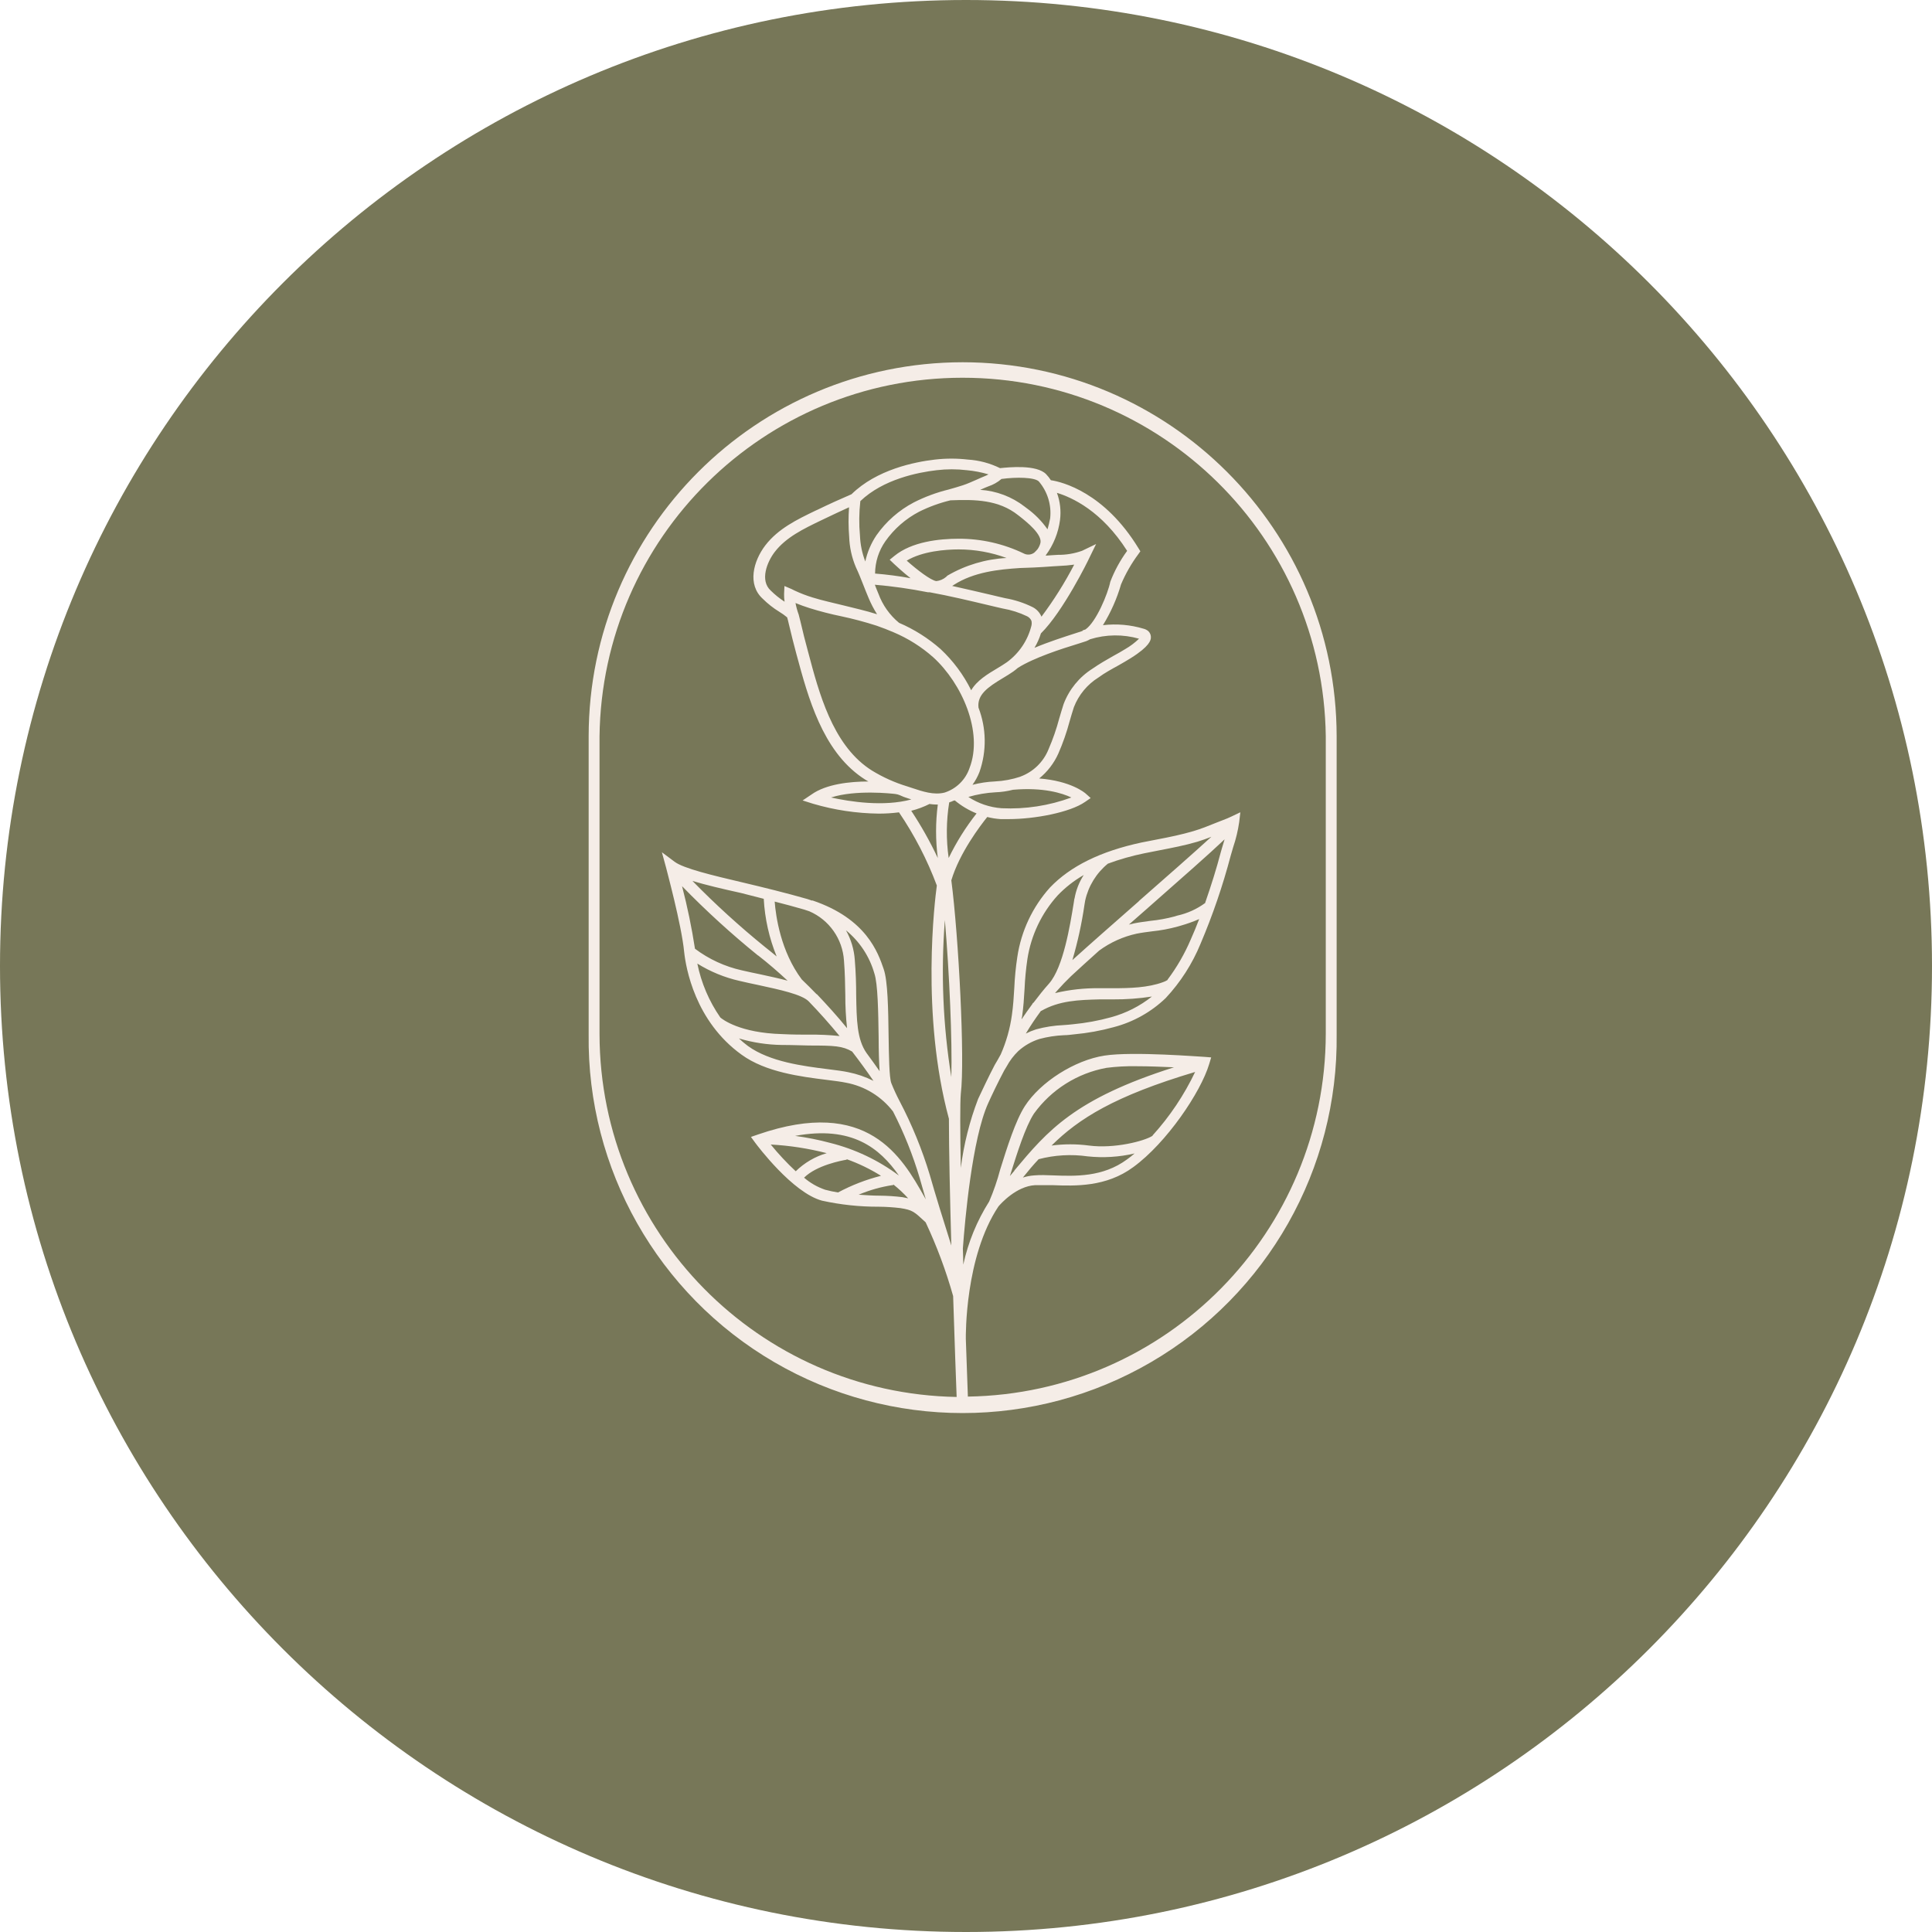
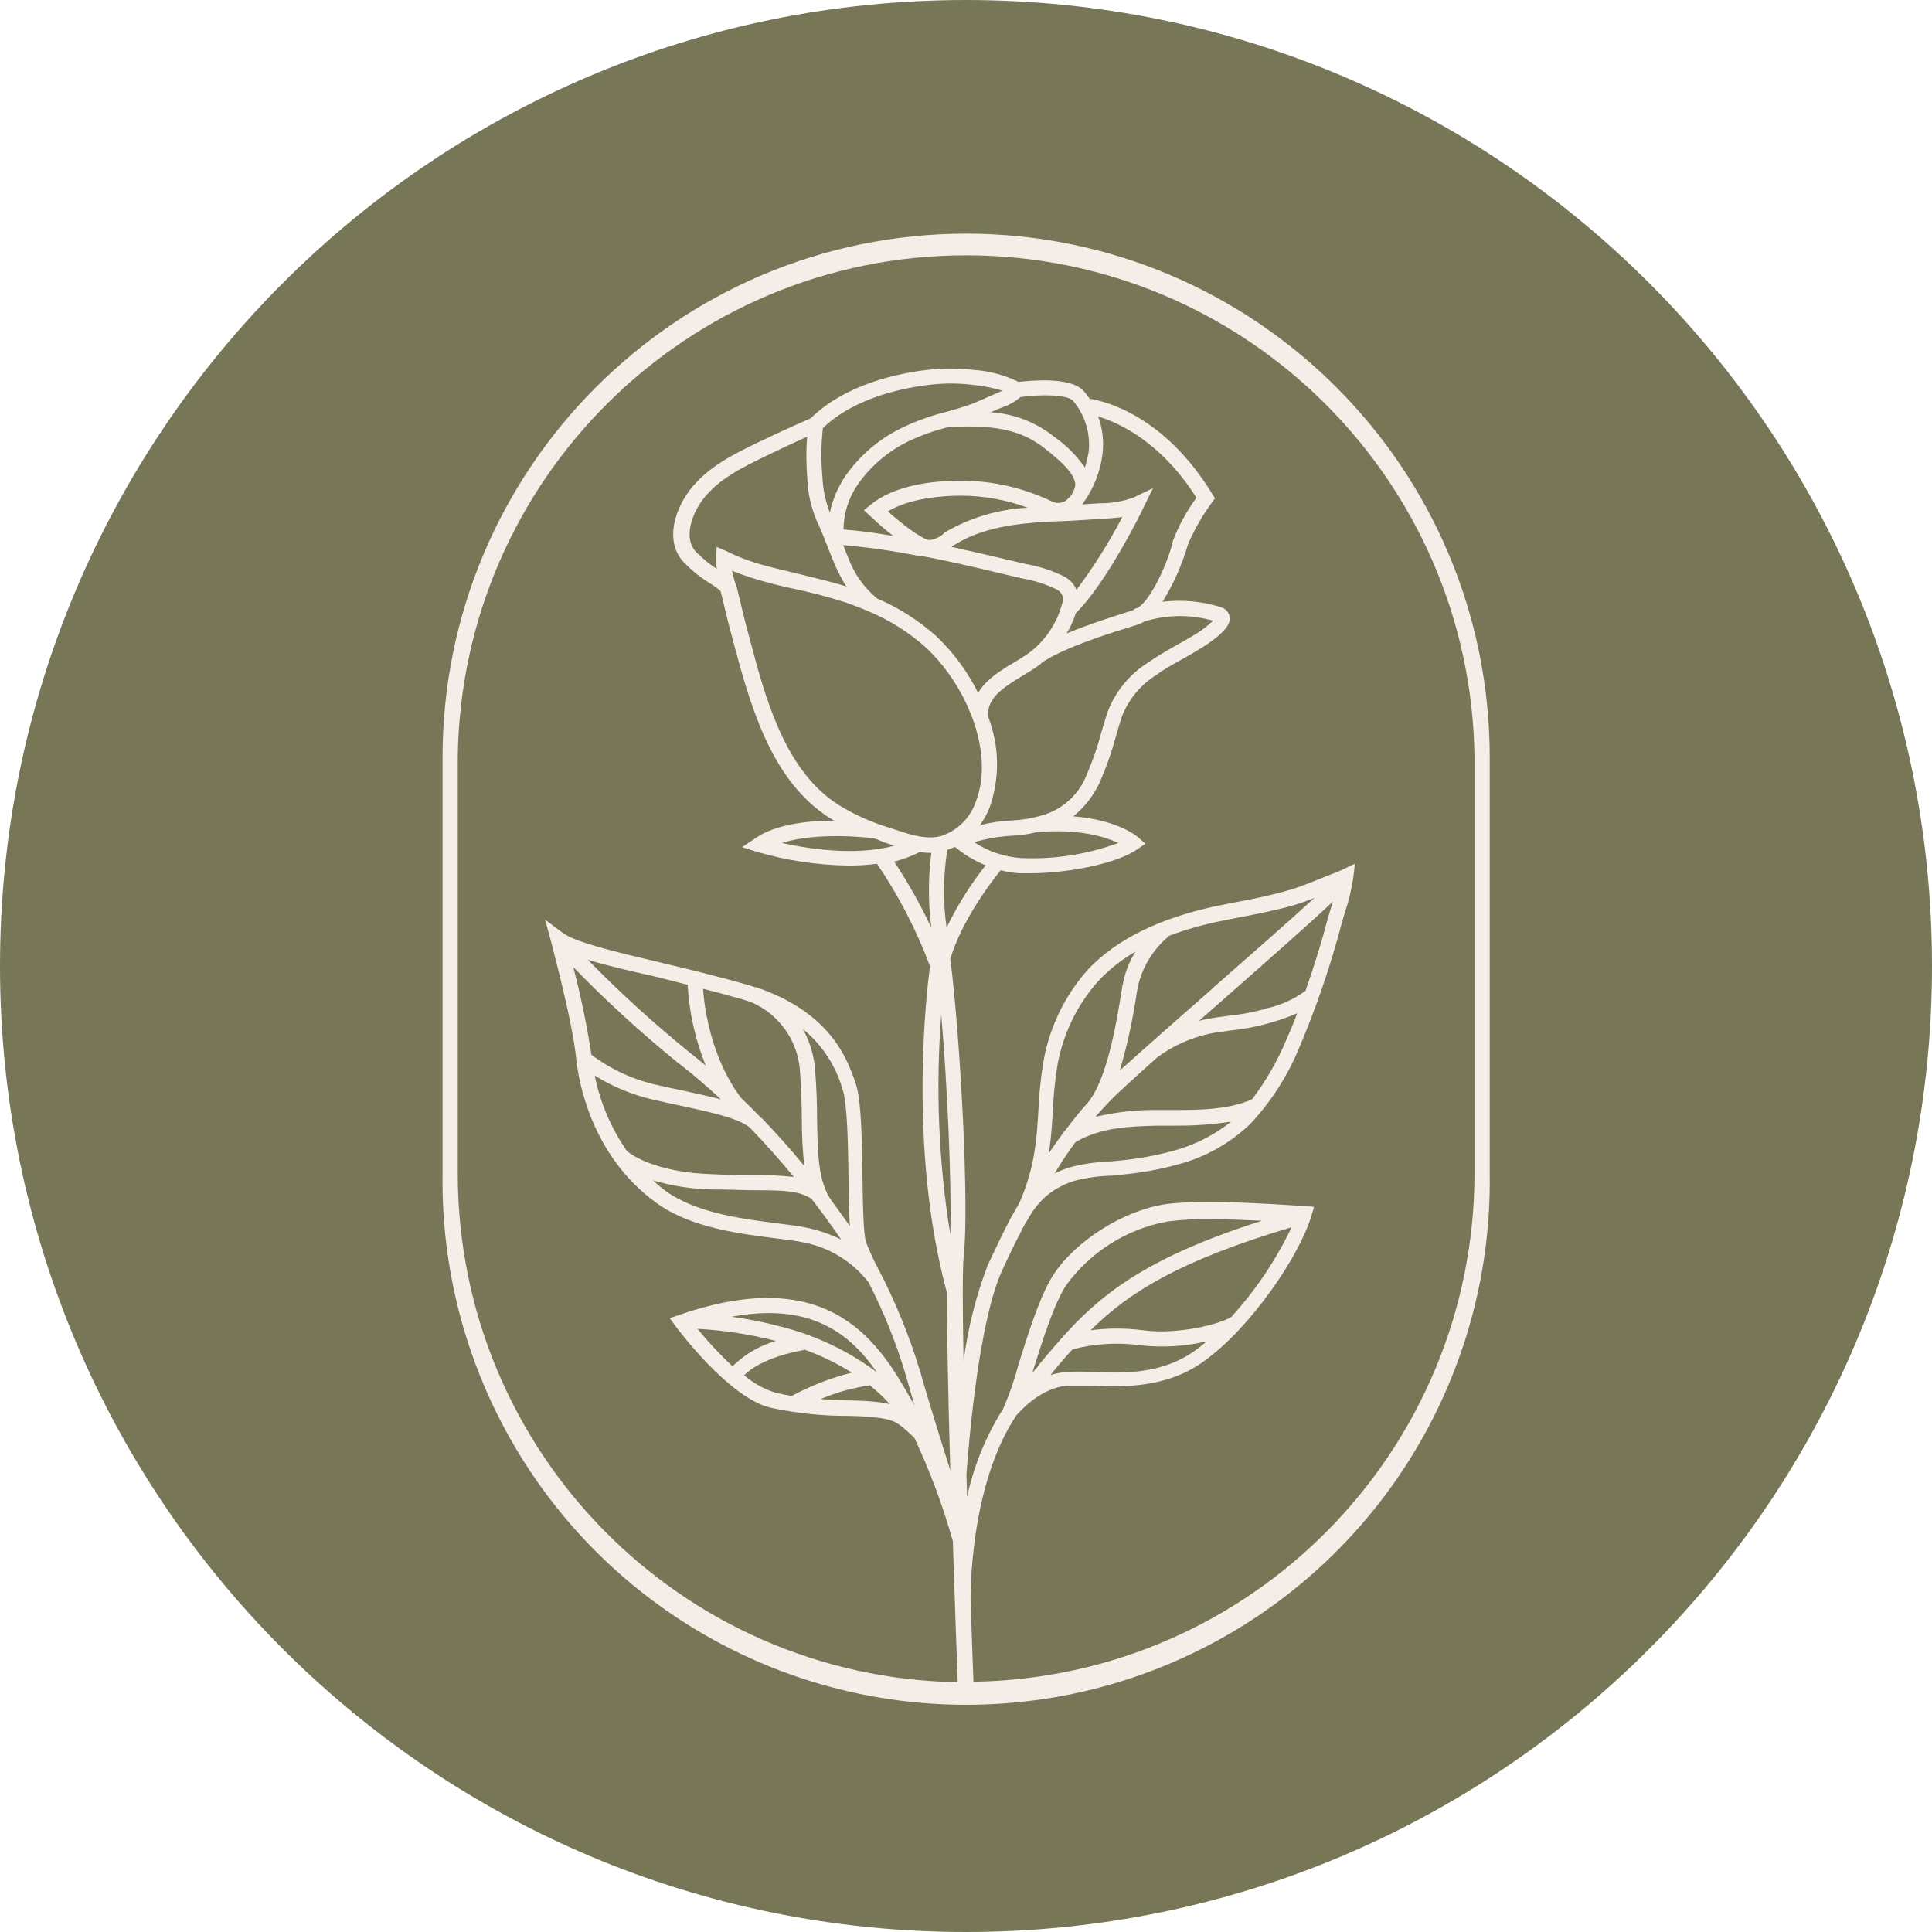
<svg xmlns="http://www.w3.org/2000/svg" viewBox="0 0 64 64">
  <circle cx="32" cy="32" r="32" fill="#777758" />
-   <g transform="translate(19.5 12) scale(0.2)" fill="#f5ede7">
+   <g transform="translate(14.66 7.74) scale(0.28)" fill="#f5ede7">
    <path d="M61.94,0A62,62,0,0,0,0,61.94v49.37a61.95,61.95,0,1,0,123.89,0V61.94A62,62,0,0,0,61.94,0ZM43.15,28.9a14.14,14.14,0,0,0,1.09,5c.47,1,.87,2,1.26,3,.28.71.56,1.43.86,2.13a18.23,18.23,0,0,0,1.41,2.71c-1.84-.59-3.72-1-5.54-1.46s-3.44-.79-5.11-1.31a22.4,22.4,0,0,1-3-1.15L34,37.76a3.37,3.37,0,0,0-.38-.19l-1.19-.51-.06,1.29a7.26,7.26,0,0,0,.08,1.31,14.52,14.52,0,0,1-2.29-1.84c-1.84-1.68-.61-4.75.66-6.4,1.87-2.44,4.8-3.84,7.62-5.2l.42-.2c1.42-.69,2.85-1.35,4.27-2A31.71,31.71,0,0,0,43.15,28.9Zm25.23-9.57c2.49-.34,5.52-.28,6.19.42a8.06,8.06,0,0,1,1.87,6.1A18.08,18.08,0,0,1,76,27.67a14.73,14.73,0,0,0-3.53-3.56l-.26-.2a13.42,13.42,0,0,0-7.36-2.78l.9-.39.45-.18A6.5,6.5,0,0,0,68.38,19.33ZM59.63,82.11a30.73,30.73,0,0,1,.09-9.21,5.66,5.66,0,0,0,.72-.28l.2-.05a13.61,13.61,0,0,0,3.61,2.16A40.35,40.35,0,0,0,59.63,82.11ZM62.89,72a19.59,19.59,0,0,1,4.48-.77,13.68,13.68,0,0,0,2.91-.42c5-.43,8.13.55,9.67,1.28A29.38,29.38,0,0,1,68.4,73.87,11.55,11.55,0,0,1,62.89,72Zm8.6-3.35a15.94,15.94,0,0,1-4.19.78,17.9,17.9,0,0,0-3.73.56,9.42,9.42,0,0,0,1.16-2.12,15.46,15.46,0,0,0-.16-10.66c-.25-2.14,1.52-3.39,4.06-4.91.6-.36,1.17-.71,1.69-1.07a9.75,9.75,0,0,0,.77-.61l0,0c2.65-1.68,7.25-3.16,10-4l1.31-.42a3.91,3.91,0,0,0,.65-.32,14.23,14.23,0,0,1,8.11-.09,11.63,11.63,0,0,1-2.27,1.71c-.65.4-1.31.78-2,1.15-1.15.65-2.33,1.33-3.45,2.11a11.91,11.91,0,0,0-4.77,5.85c-.26.79-.49,1.59-.73,2.4a35.69,35.69,0,0,1-1.76,5.07A8,8,0,0,1,71.49,68.64ZM51.41,43.16A11.27,11.27,0,0,1,48,38.35c-.21-.49-.41-1-.6-1.5a80,80,0,0,1,8.8,1.25l.29,0c3.28.6,6.59,1.39,9.79,2.15l1.27.3,1,.23a15.37,15.37,0,0,1,4.08,1.3,1.49,1.49,0,0,1,.71.75,1.85,1.85,0,0,1,0,.79,10.67,10.67,0,0,1-4.09,6.08c-.46.32-1,.65-1.58,1-1.56.93-3.36,2-4.31,3.63a23.79,23.79,0,0,0-5.08-6.83A25.74,25.74,0,0,0,51.41,43.16Zm8.51-20.29c4.09-.17,8-.09,11.2,2.45l.26.2c1.16.92,3.9,3.08,3.42,4.52a3.17,3.17,0,0,1-.46.94,6.94,6.94,0,0,1-.53.55,1.75,1.75,0,0,1-.35.2,1.64,1.64,0,0,1-1.4-.06,24.72,24.72,0,0,0-10.75-2.44c-3.29,0-7.8.5-10.66,2.84l-.79.64.74.71c.37.34,1.46,1.36,2.72,2.35A58.67,58.67,0,0,0,47.44,35a9.42,9.42,0,0,1,1.71-5.36,15.76,15.76,0,0,1,5.58-4.88A24.39,24.39,0,0,1,59.92,22.87ZM75,42.14a3.15,3.15,0,0,0-1.44-1.57A16.71,16.71,0,0,0,69,39.08l-1-.23-1.26-.3c-2.14-.51-4.33-1-6.53-1.5l.26-.17c3.33-2.14,7.42-2.57,11-2.8L73.68,34c1.08-.06,2.15-.11,3.22-.2l1-.06a24.52,24.52,0,0,0,2.52-.22A62.15,62.15,0,0,1,75,42.14Zm-15.8-6.58a3,3,0,0,1-1.62.69c-.94-.14-3.2-1.88-4.9-3.39C55.28,31.29,59.12,31,61.31,31h0a23,23,0,0,1,7.91,1.42,21.59,21.59,0,0,0-9.81,2.93Zm23.13,8.68c-.17.06-.35.11-.52.18l0,.08-1.25.41c-1.8.58-4.36,1.4-6.72,2.39a10.81,10.81,0,0,0,1.07-2.39c3.67-3.61,7.85-12.11,8-12.47l1.14-2.33-2.33,1.12a11.49,11.49,0,0,1-4,.67l-1,.06-1,.07,0-.07a12.52,12.52,0,0,0,2.35-5.82,9.47,9.47,0,0,0-.51-4.51c2.5.76,7.43,3,11.63,9.61a22,22,0,0,0-2.79,5.12C86,38.34,84.07,43,82.31,44.24ZM65.57,18.88l-.5.21c-.32.13-.64.27-.95.42-.73.32-1.42.63-2.15.87s-1.57.48-2.35.7a26.84,26.84,0,0,0-5.75,2.13,17.5,17.5,0,0,0-6.21,5.46A12.51,12.51,0,0,0,45.82,33a13.24,13.24,0,0,1-.88-4.26A27.89,27.89,0,0,1,45,23c3.78-3.62,9.52-4.76,12.64-5.12a21.15,21.15,0,0,1,5,0,18.35,18.35,0,0,1,3.58.69C66,18.7,65.8,18.79,65.57,18.88Zm-31.31,21c.72.3,1.48.57,2.32.84,1.74.54,3.52,1,5.24,1.35a59.5,59.5,0,0,1,5.86,1.56q1.47.51,2.79,1.08h0a24,24,0,0,1,6.62,4.17c4.76,4.35,8.29,12.39,6,18.32a6.45,6.45,0,0,1-4.15,4.08c-1.77.44-3.62-.18-5.42-.78l-.73-.24a25.17,25.17,0,0,1-5.88-2.64l-.53-.35c-6-4.15-8.23-12.48-10-19.18l-.1-.37c-.4-1.46-.79-3-1.2-4.78-.08-.36-.18-.74-.29-1.14C34.56,41.18,34.38,40.52,34.26,39.88ZM52.21,72l.71.24.53.17c-4.59,1.25-10.2.37-13.3-.32,4.09-1.32,10.07-.65,10.65-.58S51.71,71.81,52.21,72Zm4.29,1.17a8.75,8.75,0,0,0,1.14.09h.19a34.35,34.35,0,0,0,0,8.86,61.86,61.86,0,0,0-4.4-7.83A14.67,14.67,0,0,0,56.5,73.14ZM59,92.4c.75,8.72,1.24,20.16,1.07,26A109.4,109.4,0,0,1,59,92.4ZM40,129.3a46,46,0,0,0-5.8-1.16c9.38-1.74,14,2,17.19,6.57A32,32,0,0,0,40,129.3ZM39.43,131a12.19,12.19,0,0,0-5.13,3,44.57,44.57,0,0,1-4.14-4.43A47.25,47.25,0,0,1,39.43,131Zm3.31,1a29.11,29.11,0,0,1,5.68,2.75,31.52,31.52,0,0,0-7.12,2.76,20.4,20.4,0,0,1-2.12-.45,10.53,10.53,0,0,1-3.5-2C37.75,133,41.89,132.22,42.74,132.08Zm7.73,4.19a20.33,20.33,0,0,1,2.45,2.29c-.29-.07-.59-.13-.94-.19a32.89,32.89,0,0,0-3.83-.25c-1.06,0-2.23-.08-3.43-.16A23.41,23.41,0,0,1,50.47,136.27Zm71.62-25a60.21,60.21,0,0,1-59.28,60.13c-.06-1.57-.19-5.09-.34-9.59,0-.53-.15-13.57,5.4-21.9.38-.45,2.95-3.35,6.07-3.53.82,0,1.82,0,2.89,0,3.75.14,8.89.33,13.39-3,5.48-4,11.16-12.36,12.57-17.09l.32-1.07-1.11-.09c-.48,0-11.85-.94-16.56-.21-4.94.76-10.62,4.37-13.2,8.38-1.55,2.42-2.95,6.88-4.07,10.46A37.36,37.36,0,0,1,66.34,139h0a32.5,32.5,0,0,0-4.29,10.46c0-.88-.05-1.76-.07-2.65.34-4.72,1.54-18.19,4.18-24.05.68-1.51,1.58-3.39,2.66-5.44l.41-.68a10.39,10.39,0,0,1,1.93-2.55,9.47,9.47,0,0,1,3.49-2,18.86,18.86,0,0,1,4.11-.63c.54,0,1.09-.08,1.64-.14A37.42,37.42,0,0,0,87,110.12a19.55,19.55,0,0,0,8.58-4.81,29.73,29.73,0,0,0,5.77-9,106.93,106.93,0,0,0,5-14.61c.12-.45.26-.91.4-1.37a23.46,23.46,0,0,0,1-4.17l.19-1.62-1.47.7c-.22.11-.46.22-.69.31-.62.23-1.24.48-1.86.73-1.21.49-2.47,1-3.72,1.37-2,.59-4,1-6,1.38l-2.61.51C84.78,81,79.8,83.46,76.41,87A22.07,22.07,0,0,0,71,98.5a47.41,47.41,0,0,0-.5,5.12c-.09,1.49-.18,3-.4,4.51a24.47,24.47,0,0,1-1.85,6.52c-.33.59-.65,1.18-1,1.75h0c-1.11,2.12-2,4.06-2.74,5.61a49.19,49.19,0,0,0-2.87,11.43c-.12-6.08-.13-10.84,0-12.28.7-5.7-.36-26-1.57-35.35,1.35-4.54,4.83-9.1,5.95-10.49a12.31,12.31,0,0,0,2.21.35c.42,0,.87,0,1.34,0,4.29,0,10.14-1.1,12.64-2.84l.94-.65-.85-.76c-.12-.1-2.4-2.07-7.68-2.48a11.25,11.25,0,0,0,3.18-4.14,37.32,37.32,0,0,0,1.86-5.32c.23-.8.46-1.58.71-2.35a10.11,10.11,0,0,1,4.09-4.93c1-.74,2.2-1.39,3.31-2,.68-.39,1.36-.78,2-1.18,3.2-2,3.31-3,3.35-3.35a1.37,1.37,0,0,0-.42-1.13,1.89,1.89,0,0,0-.77-.4,16.6,16.6,0,0,0-6.75-.59,27.39,27.39,0,0,0,3-6.76,24.48,24.48,0,0,1,2.86-5l.34-.48-.31-.5c-5.64-9.25-12.65-11-14.51-11.27a6.84,6.84,0,0,0-.79-1c-1.56-1.61-6.13-1.16-7.63-1a14.06,14.06,0,0,0-5.33-1.42,23.65,23.65,0,0,0-5.45,0c-3.39.39-9.66,1.66-13.82,5.74-1.86.8-3.74,1.65-5.59,2.55l-.42.19c-3,1.45-6.13,2.95-8.27,5.73-2,2.62-3,6.49-.44,8.83a15.13,15.13,0,0,0,2.74,2.16,10.08,10.08,0,0,1,1.32.94v0c.1.37.2.73.27,1.07.42,1.78.82,3.37,1.22,4.85l.1.37c1.89,7,4.25,15.67,10.75,20.19.19.14.39.27.59.39l.52.31c-3.08,0-7,.43-9.4,2.14l-1.49,1,1.74.55a40.22,40.22,0,0,0,10.84,1.63,25.56,25.56,0,0,0,3.38-.21,57.21,57.21,0,0,1,6.27,12.12c-.32,2.32-2.69,21.3,2,38.63,0,5,.17,13,.4,21-1.18-3.72-2.7-8.61-3.57-11.7a69.62,69.62,0,0,0-5-12.22,31.68,31.68,0,0,1-1.38-3c-.34-.93-.39-4.55-.44-7.74-.06-4.49-.13-9.14-.81-11.12-.94-2.75-2.88-8.37-11.81-11.38L37,89.17v0c-.26-.09-.5-.18-.77-.26-3.49-1-7.27-1.93-10.61-2.72-5.1-1.2-9.9-2.34-11.39-3.46l-2.1-1.57.69,2.53c0,.09,2.57,9.46,3,14,.28,2.58,1.78,11.44,9.51,17,4,2.91,9.84,3.64,14.09,4.17,1.29.16,2.41.3,3.21.47a12.76,12.76,0,0,1,7.78,4.76h0a63.79,63.79,0,0,1,4.43,11.07c.28,1,.63,2.2,1,3.49l-.23-.41c-3.74-6.62-9.38-16.61-27.57-10.33l-1.16.4.73,1c.25.33,6.15,8.25,11.05,9.56a43,43,0,0,0,9.38,1,32.45,32.45,0,0,1,3.59.23c2,.32,2.26.57,4,2.18l.19.18a79.66,79.66,0,0,1,4.55,12.21c.24,7.67.49,14.27.58,16.71A60.2,60.2,0,0,1,1.8,111.31V61.94a60.15,60.15,0,0,1,120.29,0ZM74.53,132a20.53,20.53,0,0,1,8.11-.47,23.37,23.37,0,0,0,7.78-.48c-.42.36-.85.71-1.27,1-4,2.94-8.57,2.77-12.25,2.63-1.11-.05-2.15-.08-3.06,0a8.05,8.05,0,0,0-1.92.36C72.81,133.93,73.66,132.92,74.53,132Zm18.87-3.88c-1.33.88-6.35,2.17-10.53,1.62a23.61,23.61,0,0,0-6.2,0c4.48-4.44,10.39-8.2,23.78-12.19A43.46,43.46,0,0,1,93.4,128.07Zm-22.88,5.79-.75.88.11-.35c1.1-3.48,2.45-7.81,3.88-10a19.07,19.07,0,0,1,12-7.57,33.85,33.85,0,0,1,4.92-.27c2.08,0,4.33.09,6.27.18C80.48,122,76,127.3,70.52,133.86Zm4.42-26.46c3-1.73,6.23-1.83,9.68-1.92h.69c.5,0,1,0,1.52,0a40.71,40.71,0,0,0,6.46-.47,18.77,18.77,0,0,1-6.77,3.43,36.89,36.89,0,0,1-6.31,1.16c-.53.06-1,.1-1.58.14a20.41,20.41,0,0,0-4.51.7,11.58,11.58,0,0,0-1.71.7C73.2,109.85,74.05,108.61,74.94,107.4Zm20.94-5.13a3.53,3.53,0,0,1-.76.36c-2.5.92-5.45,1-8.31,1-.53,0-1,0-1.55,0h-.68a29.9,29.9,0,0,0-7.33.81l.22-.26.15-.17c.73-.83,1.49-1.62,2.26-2.36,1.09-1,2.74-2.53,4.67-4.25a16.37,16.37,0,0,1,6.19-2.8c.84-.17,1.71-.28,2.57-.39a26,26,0,0,0,4.27-.8l.41-.12a24.59,24.59,0,0,0,3.13-1.11c-.43,1.14-.9,2.27-1.4,3.39A31.9,31.9,0,0,1,95.88,102.27Zm6.24-12.76a12.3,12.3,0,0,1-4.65,2.1l-.41.13a25.15,25.15,0,0,1-4,.73c-.87.12-1.78.23-2.68.41q-.45.09-.9.21l2.85-2.5c6-5.29,10.58-9.31,13-11.62-.08.3-.17.59-.26.88-.14.47-.29.94-.41,1.4C104,83.82,103.12,86.64,102.12,89.51Zm-11-.28c-4.26,3.74-8.32,7.31-11,9.74a66,66,0,0,0,2-9.15l.12-.71A10.93,10.93,0,0,1,86,83.05,40.75,40.75,0,0,1,92,81.34c.86-.18,1.72-.34,2.58-.51,2-.39,4.17-.8,6.23-1.41.79-.24,1.56-.52,2.33-.82C100.23,81.26,95.5,85.42,91.15,89.23Zm-10.67-.42-.11.72c-.61,3.75-1.73,10.62-4.07,13.31-.9,1-1.75,2.08-2.58,3.18a1.19,1.19,0,0,1-.15.09l0,.07c-.63.85-1.24,1.72-1.83,2.59,0-.12,0-.24.07-.37.23-1.56.33-3.14.42-4.67a47.8,47.8,0,0,1,.47-4.93,20.3,20.3,0,0,1,5-10.53A19.18,19.18,0,0,1,82,84.93,10.46,10.46,0,0,0,80.48,88.81ZM36.56,90.94a9.56,9.56,0,0,1,5.73,8.18c.16,2,.19,3.9.22,5.71a48.87,48.87,0,0,0,.29,5.47c-1.63-2-3.31-3.85-5-5.63h0a.1.1,0,0,1-.05,0c-.81-.84-1.63-1.65-2.45-2.44C31.81,97.59,31,91.77,30.81,89.33c1.65.42,3.3.86,4.88,1.32C36,90.74,36.27,90.84,36.56,90.94Zm7.75,13.86c0-1.75-.06-3.74-.23-5.82a11.7,11.7,0,0,0-1.46-4.89,14.25,14.25,0,0,1,4.7,7.13c.58,1.71.65,6.42.71,10.57,0,2.34.07,4.21.16,5.63-.7-1-1.42-2-2.16-3h0C44.43,112.15,44.38,108.91,44.31,104.8ZM29,88.87a29.55,29.55,0,0,0,2.14,9.55c-.65-.54-1.3-1.07-1.95-1.58a141.65,141.65,0,0,1-12-10.93c2.17.66,4.93,1.31,8.06,2Zm-.92,9.39c1.63,1.27,3.26,2.67,4.87,4.17-1.35-.36-2.89-.7-4.57-1.06-1-.2-2-.42-3-.65a20.23,20.23,0,0,1-7.77-3.58,103.84,103.84,0,0,0-2.14-10.36A144.07,144.07,0,0,0,28.05,98.26ZM25,102.47c1,.24,2,.45,3,.66,3.74.81,7.27,1.57,8.43,2.71,1.76,1.82,3.48,3.75,5.13,5.76a42.54,42.54,0,0,0-5.06-.23c-1.23,0-2.7,0-4.46-.09-7-.19-9.87-2.44-10.23-2.75A24,24,0,0,1,18,99.6,22.69,22.69,0,0,0,25,102.47Zm7,10.61c1.77,0,3.24.07,4.49.09,4.21,0,5.57.07,7.15,1q1.83,2.37,3.53,4.85A16.5,16.5,0,0,0,43,117.59c-.88-.19-2-.33-3.37-.5-4.05-.51-9.6-1.2-13.25-3.84A17.13,17.13,0,0,1,24.89,112,26.27,26.27,0,0,0,32,113.08Z" />
  </g>
</svg>
